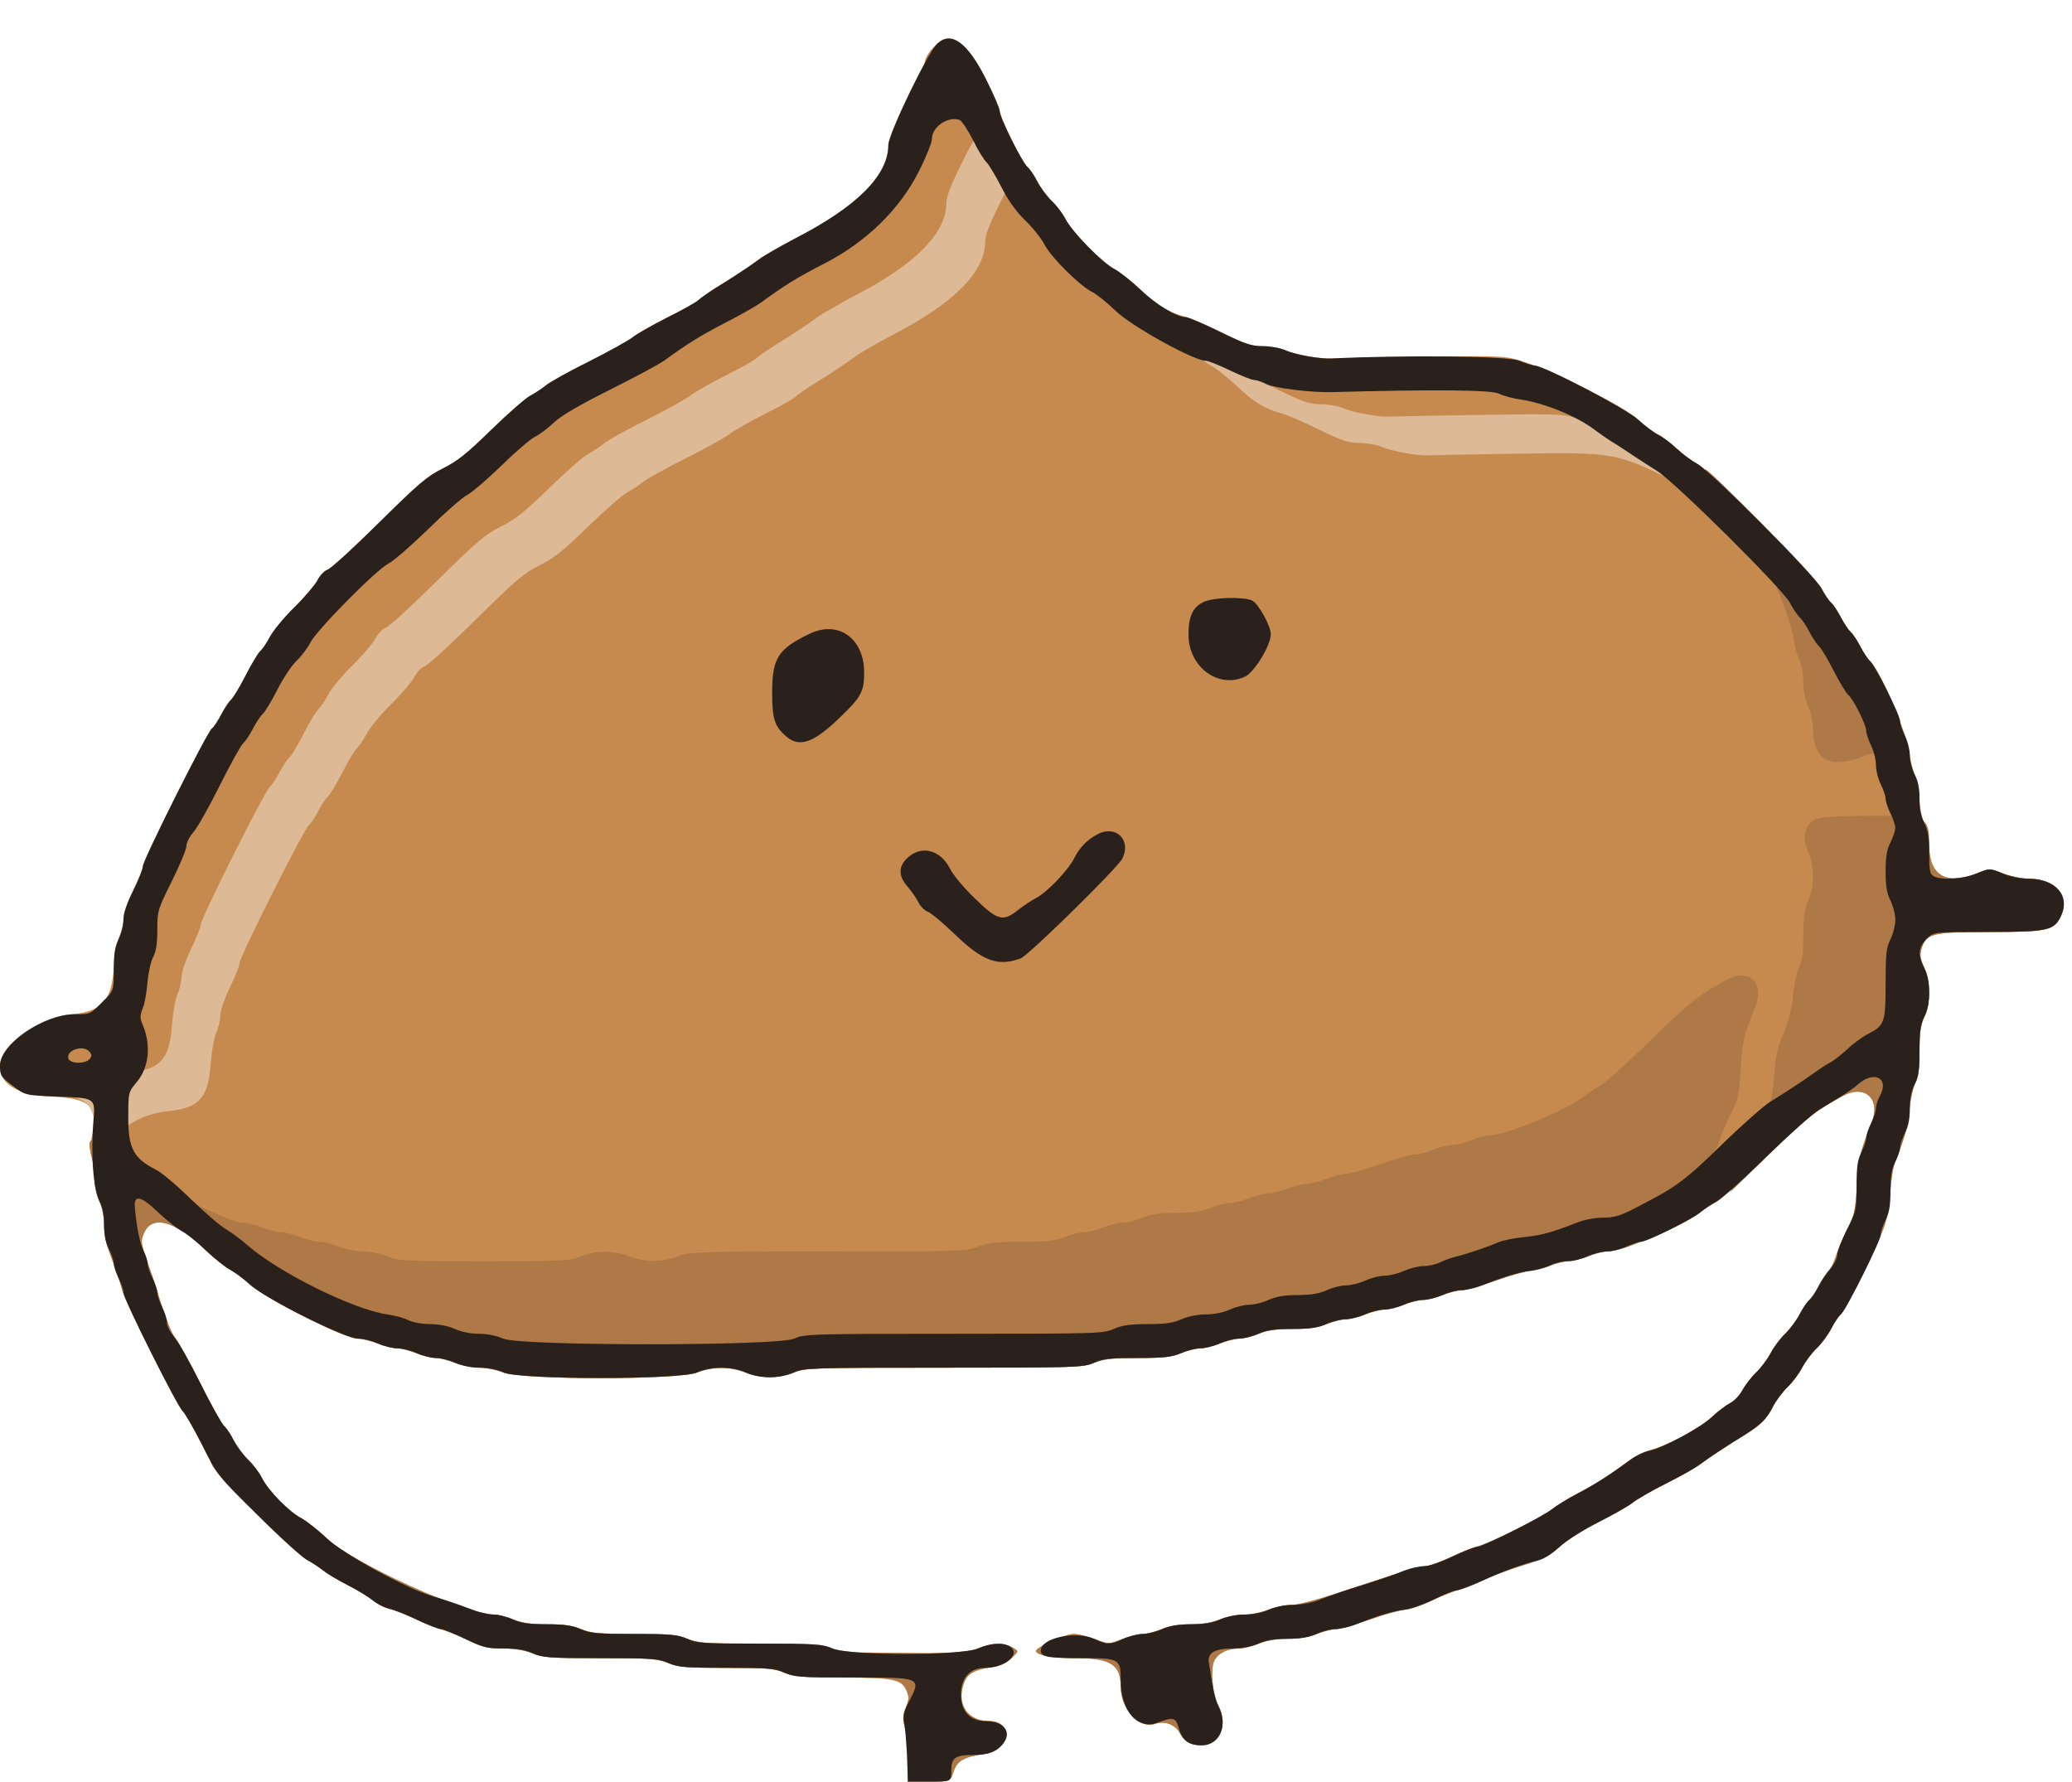
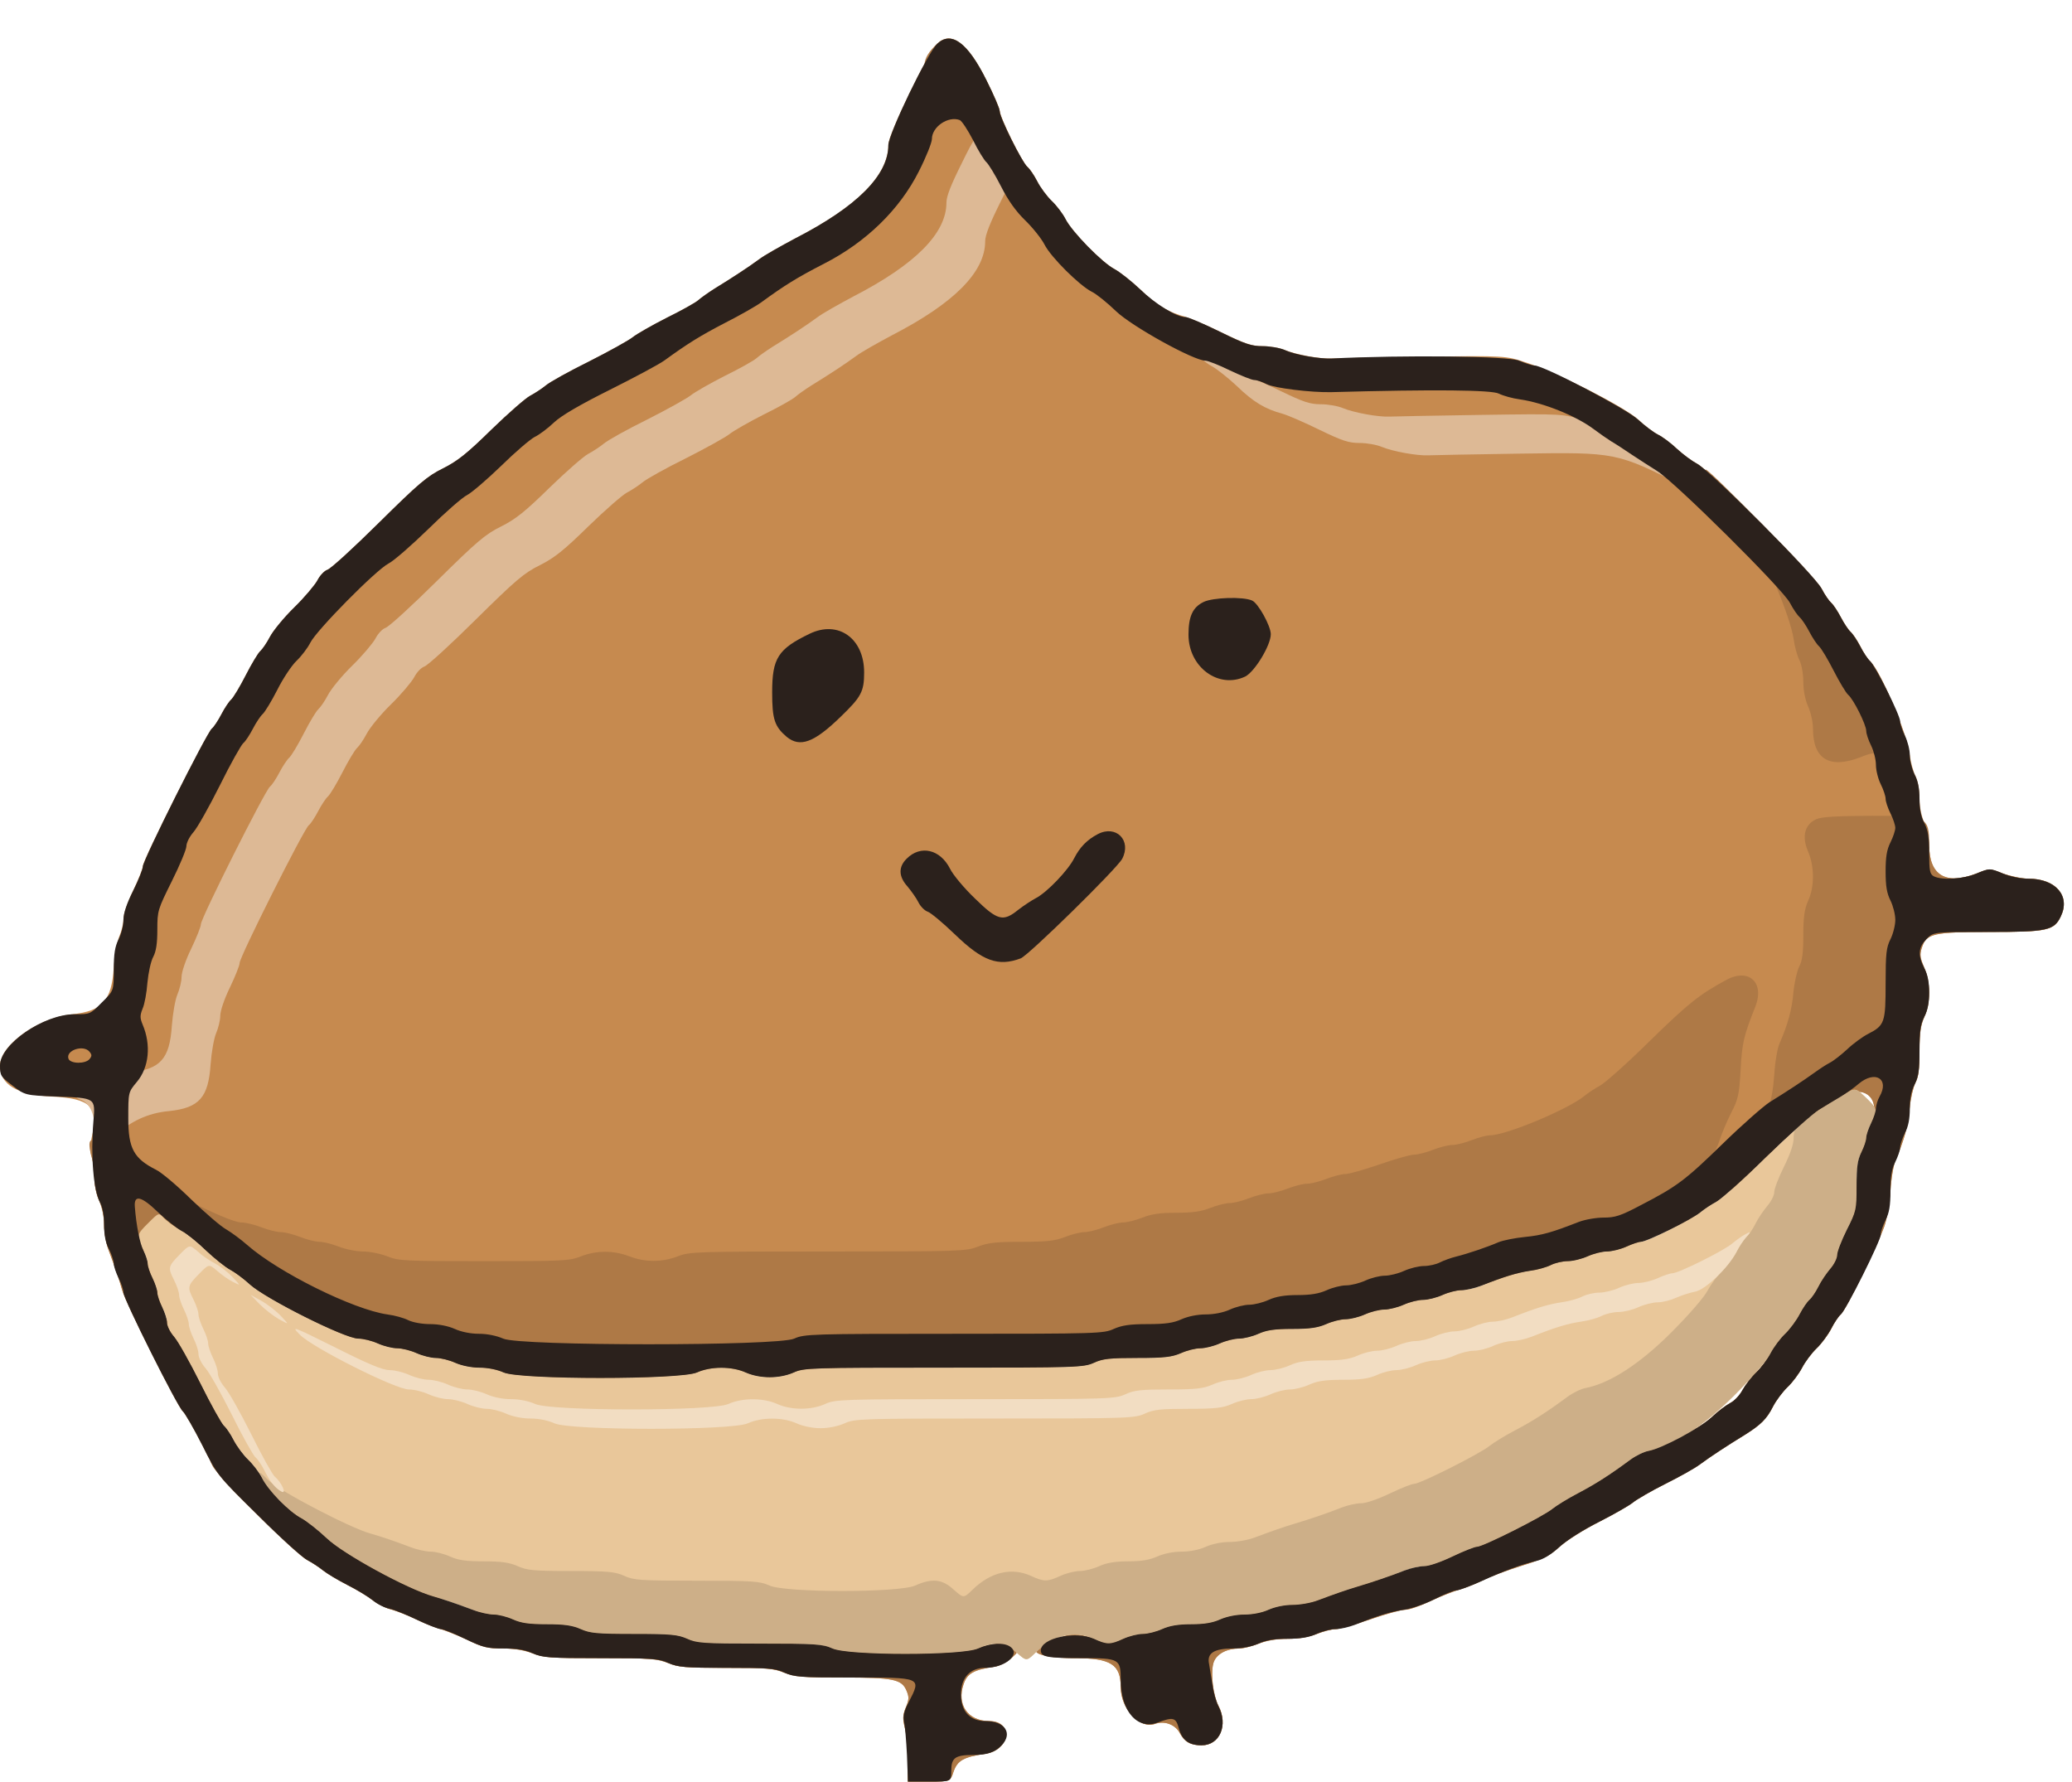
<svg xmlns="http://www.w3.org/2000/svg" viewBox="0 0 856 736" width="214" height="184">
  <g transform="translate(0,736) scale(0.1,-0.1)" fill="#c68a4f" stroke="none">
    <path d="M3872 7179 c-38 -35 -202 -373 -202 -416 0 -127 -129 -257 -385 -388 -60 -32 -128 -70 -150 -87 -42 -31 -109 -75 -184 -121 -25 -16 -55 -37 -66 -47 -11 -10 -70 -43 -131 -73 -61 -31 -124 -67 -140 -80 -16 -13 -97 -58 -180 -100 -83 -41 -164 -86 -180 -100 -16 -13 -45 -32 -64 -42 -19 -10 -91 -73 -160 -140 -101 -99 -140 -130 -200 -160 -65 -32 -100 -62 -265 -225 -104 -103 -200 -191 -213 -194 -12 -4 -31 -24 -41 -44 -11 -20 -54 -71 -96 -112 -42 -41 -87 -96 -100 -121 -13 -25 -31 -51 -40 -59 -9 -8 -36 -53 -60 -100 -24 -47 -51 -92 -60 -100 -9 -8 -27 -35 -40 -60 -13 -25 -31 -53 -40 -60 -21 -18 -285 -543 -285 -568 0 -10 -18 -55 -40 -101 -23 -47 -40 -97 -40 -117 0 -19 -8 -51 -17 -72 -9 -21 -19 -77 -23 -129 -9 -137 -47 -180 -172 -193 -138 -13 -298 -127 -298 -212 0 -79 71 -121 214 -128 161 -8 195 -42 166 -164 -10 -41 -10 -62 -1 -86 6 -18 11 -57 11 -85 0 -31 8 -71 20 -96 12 -27 20 -66 20 -99 0 -30 8 -77 19 -105 30 -80 42 -117 56 -165 17 -59 228 -482 250 -500 9 -8 45 -70 80 -139 63 -126 63 -126 232 -292 92 -92 184 -175 203 -184 19 -10 48 -29 64 -42 16 -13 61 -40 100 -60 38 -19 86 -48 105 -63 20 -16 56 -34 81 -40 24 -7 69 -25 100 -40 31 -15 75 -33 98 -39 23 -7 74 -27 114 -46 62 -30 83 -35 145 -35 49 0 89 -7 123 -20 46 -18 74 -20 280 -20 206 0 234 -2 280 -20 44 -18 74 -20 240 -20 166 0 196 -2 240 -20 44 -17 74 -20 239 -20 212 0 246 -7 266 -54 11 -26 11 -37 -3 -70 -13 -32 -13 -47 -4 -83 7 -24 12 -84 12 -133 l0 -90 88 0 c88 0 88 0 102 43 16 44 41 59 131 72 103 15 117 135 16 135 -88 0 -136 68 -106 153 15 44 41 59 129 72 20 3 50 18 68 35 32 29 32 29 3 45 -40 20 -80 19 -141 -5 -77 -30 -523 -30 -600 0 -46 18 -74 20 -300 20 -226 0 -254 2 -300 20 -44 17 -74 20 -220 20 -146 0 -176 3 -220 20 -37 15 -74 20 -140 20 -66 0 -103 5 -140 20 -28 11 -62 20 -76 20 -119 0 -588 213 -694 315 -36 34 -83 71 -105 83 -50 26 -137 114 -163 167 -11 22 -37 56 -57 75 -20 19 -47 56 -60 81 -13 25 -31 52 -40 59 -9 8 -53 86 -97 175 -44 88 -89 169 -99 180 -18 20 -45 88 -73 180 -6 22 -19 60 -27 85 -49 137 -49 140 -35 174 33 80 128 54 256 -69 36 -34 81 -70 100 -80 19 -10 56 -37 82 -61 60 -56 393 -224 444 -224 18 0 56 -9 84 -20 28 -11 64 -20 80 -20 16 0 52 -9 80 -20 28 -11 64 -20 80 -20 16 0 52 -9 80 -20 28 -11 73 -20 100 -20 27 0 72 -9 100 -20 78 -31 722 -31 800 0 28 11 73 20 100 20 27 0 72 -9 100 -20 28 -11 73 -20 100 -20 27 0 72 9 100 20 49 19 74 20 620 20 546 0 571 1 620 20 41 16 74 20 180 20 106 0 139 4 180 20 28 11 64 20 80 20 16 0 52 9 80 20 28 11 64 20 80 20 16 0 52 9 80 20 37 15 74 20 140 20 66 0 103 5 140 20 28 11 64 20 80 20 16 0 52 9 80 20 28 11 64 20 80 20 16 0 52 9 80 20 28 11 64 20 80 20 16 0 52 9 80 20 28 11 63 20 78 20 15 0 79 18 142 40 63 22 127 40 142 40 15 0 50 9 78 20 28 11 64 20 80 20 16 0 52 9 80 20 28 11 62 20 76 20 66 0 324 108 390 163 16 13 45 32 64 42 19 10 112 92 205 184 163 159 205 192 317 253 92 50 159 -10 120 -110 -49 -123 -55 -151 -61 -262 -6 -104 -10 -121 -40 -179 -18 -36 -39 -86 -47 -112 -8 -25 -21 -52 -30 -60 -8 -7 -26 -34 -39 -59 -13 -25 -31 -52 -40 -60 -9 -8 -27 -34 -40 -59 -13 -25 -40 -62 -60 -81 -20 -19 -47 -55 -60 -80 -13 -25 -40 -61 -60 -80 -20 -19 -45 -52 -56 -72 -11 -21 -33 -45 -51 -54 -17 -9 -52 -35 -77 -59 -50 -46 -180 -116 -251 -135 -25 -7 -63 -25 -85 -41 -86 -63 -143 -100 -216 -138 -42 -22 -89 -51 -105 -64 -37 -31 -257 -142 -312 -156 -23 -7 -74 -27 -114 -46 -40 -19 -85 -35 -101 -35 -16 0 -136 -36 -267 -80 -159 -54 -253 -80 -284 -80 -25 0 -68 -9 -96 -20 -28 -11 -73 -20 -100 -20 -27 0 -72 -9 -100 -20 -33 -13 -74 -20 -120 -20 -46 0 -87 -7 -120 -20 -28 -11 -64 -20 -79 -20 -16 0 -54 -10 -85 -21 -56 -22 -56 -22 -112 0 -31 11 -70 21 -88 21 -34 0 -156 -55 -156 -70 0 -17 67 -30 160 -30 149 0 190 -26 190 -119 0 -90 78 -174 140 -153 41 15 86 -2 105 -39 19 -35 43 -49 90 -49 74 0 110 84 69 163 -24 46 -34 145 -19 183 14 33 54 54 106 54 16 0 51 9 79 20 33 13 74 20 120 20 46 0 87 7 120 20 28 11 63 20 78 20 15 0 79 18 142 40 63 22 129 40 145 40 17 0 63 16 103 35 40 19 91 39 114 46 23 6 67 23 98 38 30 16 104 43 164 62 93 29 117 41 160 80 29 26 99 70 162 102 61 31 124 67 140 80 16 13 76 48 134 77 58 29 123 65 145 82 42 31 109 75 184 121 65 41 90 65 116 117 13 25 40 61 60 80 20 19 47 55 60 80 13 25 40 61 60 80 20 19 47 55 60 80 12 25 31 53 41 62 21 18 151 283 179 363 10 28 21 93 25 145 3 52 13 111 22 130 34 78 51 139 57 210 4 41 15 89 24 107 13 24 17 58 17 130 0 76 5 108 20 142 27 58 26 144 -1 205 -17 40 -19 52 -9 82 19 58 47 64 286 64 232 0 261 6 288 65 40 83 -21 155 -132 155 -28 0 -75 10 -106 21 -56 22 -56 22 -112 0 -126 -48 -194 -7 -194 118 0 27 -9 68 -20 92 -12 27 -20 66 -20 102 0 34 -7 71 -16 90 -9 17 -20 56 -24 87 -14 94 -121 349 -164 388 -10 9 -29 38 -41 63 -13 25 -31 51 -40 59 -9 8 -27 35 -40 60 -13 25 -31 52 -40 60 -9 8 -27 34 -40 59 -28 55 -462 490 -515 516 -19 10 -56 37 -81 60 -25 24 -61 51 -80 60 -19 10 -55 37 -80 61 -56 52 -328 191 -460 235 -89 30 -89 30 -432 25 -188 -3 -358 -6 -377 -7 -47 -2 -146 16 -192 35 -21 9 -62 16 -91 16 -45 0 -72 9 -165 54 -61 30 -130 60 -154 67 -71 19 -120 48 -188 114 -36 34 -83 71 -105 83 -51 26 -177 155 -203 207 -11 22 -37 56 -57 75 -20 19 -47 56 -60 81 -13 25 -31 52 -41 60 -21 17 -114 205 -114 231 0 10 -25 67 -55 127 -77 155 -145 205 -203 150z" />
  </g>
  <g transform="translate(0,736) scale(0.1,-0.1)" fill="#ae7946" stroke="none">
    <path d="M3872 7180 c-68 -64 -70 -110 -7 -170 20 -19 46 -53 57 -75 26 -52 152 -181 203 -207 22 -12 71 -51 109 -87 68 -66 68 -66 48 -25 -11 22 -28 47 -38 55 -21 17 -114 205 -114 231 0 10 -25 67 -55 127 -77 154 -145 205 -203 151z" />
    <path d="M7054 5392 c8 -16 22 -35 31 -42 9 -8 27 -35 40 -60 13 -25 31 -52 40 -60 9 -8 27 -34 40 -59 12 -25 31 -54 41 -63 43 -39 150 -294 164 -388 4 -31 15 -70 24 -87 9 -19 16 -56 16 -90 0 -36 8 -75 20 -102 11 -24 20 -65 20 -92 0 -125 68 -166 194 -118 56 22 56 22 112 0 86 -32 97 -30 91 22 -9 78 -120 339 -161 375 -10 9 -29 38 -41 63 -13 25 -31 51 -40 59 -9 8 -27 35 -40 60 -13 25 -31 52 -40 60 -9 7 -26 32 -37 54 -19 38 -463 496 -481 496 -4 0 -1 -13 7 -28z" />
    <path d="M7504 3976 c-48 -21 -61 -71 -35 -132 27 -61 28 -147 1 -205 -15 -34 -20 -66 -20 -142 0 -72 -4 -106 -17 -130 -9 -18 -20 -66 -24 -107 -6 -71 -23 -132 -57 -210 -9 -19 -19 -78 -22 -130 -9 -113 -21 -150 -112 -340 l-70 -145 159 155 c151 148 193 181 305 242 92 50 159 -10 120 -110 -49 -123 -55 -151 -61 -262 -6 -104 -10 -121 -40 -179 -18 -36 -39 -86 -47 -112 -8 -25 -21 -52 -30 -60 -8 -7 -26 -34 -39 -59 -13 -25 -31 -52 -40 -60 -9 -8 -27 -34 -40 -59 -13 -25 -40 -62 -60 -81 -20 -19 -47 -55 -60 -80 -13 -25 -40 -61 -60 -80 -20 -19 -45 -52 -56 -72 -11 -21 -33 -45 -51 -54 -17 -9 -52 -35 -77 -59 -50 -46 -180 -116 -251 -135 -25 -7 -63 -25 -85 -41 -86 -63 -143 -100 -216 -138 -42 -22 -89 -51 -105 -64 -37 -31 -257 -142 -312 -156 -23 -7 -74 -27 -114 -46 -40 -19 -85 -35 -101 -35 -16 0 -136 -36 -267 -80 -159 -54 -253 -80 -284 -80 -25 0 -68 -9 -96 -20 -28 -11 -73 -20 -100 -20 -27 0 -72 -9 -100 -20 -33 -13 -74 -20 -120 -20 -46 0 -87 -7 -120 -20 -28 -11 -64 -20 -79 -20 -16 0 -54 -10 -85 -21 -56 -22 -56 -22 -112 0 -31 11 -70 21 -88 21 -34 0 -156 -55 -156 -70 0 -17 67 -30 162 -30 148 0 188 -26 188 -121 0 -88 78 -172 140 -151 41 15 86 -2 105 -39 19 -35 43 -49 90 -49 74 0 110 84 69 163 -24 46 -34 145 -19 183 14 33 54 54 106 54 16 0 51 9 79 20 33 13 74 20 120 20 46 0 87 7 120 20 28 11 63 20 78 20 15 0 79 18 142 40 63 22 129 40 145 40 17 0 63 16 103 35 40 19 91 39 114 46 23 6 67 23 98 38 30 16 104 43 164 62 93 29 117 41 160 80 29 26 99 70 162 102 61 31 124 67 140 80 16 13 76 48 134 77 58 29 123 65 145 82 42 31 109 75 184 121 65 41 90 65 116 117 13 25 40 61 60 80 20 19 47 55 60 80 13 25 40 61 60 80 20 19 47 55 60 80 12 25 31 53 41 62 21 18 151 283 179 363 10 28 21 93 25 145 3 52 13 111 22 130 34 78 51 139 57 210 4 41 15 89 24 107 13 24 17 58 17 130 0 76 5 108 20 142 27 58 26 144 -1 205 -17 40 -19 52 -9 82 19 58 47 64 286 64 232 0 261 6 288 65 40 83 -21 155 -132 155 -28 0 -75 10 -106 21 -56 22 -56 22 -112 0 -127 -48 -194 -7 -194 118 0 117 -9 121 -234 121 -147 -1 -209 -4 -232 -14z" />
    <path d="M7132 3312 c-112 -61 -154 -94 -317 -253 -93 -92 -186 -174 -205 -184 -19 -10 -48 -29 -64 -42 -66 -55 -324 -163 -390 -163 -14 0 -48 -9 -76 -20 -28 -11 -64 -20 -80 -20 -16 0 -52 -9 -80 -20 -28 -11 -63 -20 -78 -20 -15 0 -79 -18 -142 -40 -63 -22 -127 -40 -142 -40 -15 0 -50 -9 -78 -20 -28 -11 -64 -20 -80 -20 -16 0 -52 -9 -80 -20 -28 -11 -64 -20 -80 -20 -16 0 -52 -9 -80 -20 -28 -11 -64 -20 -80 -20 -16 0 -52 -9 -80 -20 -37 -15 -74 -20 -140 -20 -66 0 -103 -5 -140 -20 -28 -11 -64 -20 -80 -20 -16 0 -52 -9 -80 -20 -28 -11 -64 -20 -80 -20 -16 0 -52 -9 -80 -20 -41 -16 -74 -20 -180 -20 -106 0 -139 -4 -180 -20 -49 -19 -74 -20 -620 -20 -546 0 -571 -1 -620 -20 -65 -25 -135 -25 -200 0 -65 25 -135 25 -200 0 -47 -19 -74 -20 -400 -20 -326 0 -353 1 -400 20 -28 11 -73 20 -100 20 -27 0 -72 9 -100 20 -28 11 -64 20 -80 20 -16 0 -52 9 -80 20 -28 11 -64 20 -80 20 -16 0 -52 9 -80 20 -28 11 -66 20 -84 20 -54 0 -381 167 -450 229 -31 28 -60 51 -65 51 -5 0 -30 16 -55 35 -55 42 -67 31 -48 -42 7 -24 12 -65 12 -92 0 -27 9 -68 20 -92 12 -27 20 -66 20 -99 0 -30 8 -77 19 -105 33 -89 43 -119 55 -162 6 -24 56 -132 111 -240 97 -193 101 -198 150 -226 28 -16 80 -58 117 -93 36 -35 69 -64 72 -64 14 0 4 21 -23 52 -16 18 -63 103 -106 188 -42 85 -86 164 -96 175 -18 20 -45 88 -73 180 -6 22 -19 60 -27 85 -49 137 -49 140 -35 174 33 80 128 54 256 -69 36 -34 81 -70 100 -80 19 -10 56 -37 82 -61 60 -56 393 -224 444 -224 18 0 56 -9 84 -20 28 -11 64 -20 80 -20 16 0 52 -9 80 -20 28 -11 64 -20 80 -20 16 0 52 -9 80 -20 28 -11 73 -20 100 -20 27 0 72 -9 100 -20 78 -31 722 -31 800 0 65 25 135 25 200 0 65 -25 135 -25 200 0 49 19 74 20 620 20 546 0 571 1 620 20 41 16 74 20 180 20 106 0 139 4 180 20 28 11 64 20 80 20 16 0 52 9 80 20 28 11 64 20 80 20 16 0 52 9 80 20 37 15 74 20 140 20 66 0 103 5 140 20 28 11 64 20 80 20 16 0 52 9 80 20 28 11 64 20 80 20 16 0 52 9 80 20 28 11 64 20 80 20 16 0 52 9 80 20 28 11 63 20 78 20 15 0 79 18 142 40 63 22 127 40 142 40 15 0 50 9 78 20 28 11 64 20 80 20 16 0 52 9 80 20 28 11 63 20 78 20 58 1 192 55 211 86 10 16 33 43 51 59 17 17 42 51 55 76 13 25 31 51 40 59 9 8 27 35 40 60 13 25 31 52 39 59 9 8 22 35 30 60 8 26 29 76 47 112 30 58 34 75 40 179 6 111 12 139 61 262 39 100 -28 160 -120 110z" />
    <path d="M878 1304 c25 -48 344 -365 392 -389 19 -10 48 -29 64 -42 16 -13 61 -40 100 -60 38 -19 86 -48 105 -63 20 -16 56 -34 81 -40 24 -7 69 -25 100 -40 31 -15 75 -33 98 -39 23 -7 74 -27 114 -46 62 -30 83 -35 145 -35 49 0 89 -7 123 -20 46 -18 74 -20 280 -20 206 0 234 -2 280 -20 44 -18 74 -20 240 -20 166 0 196 -2 240 -20 44 -17 74 -20 239 -20 212 0 246 -7 266 -54 11 -26 11 -37 -3 -70 -13 -32 -13 -47 -4 -83 7 -24 12 -84 12 -133 l0 -90 88 0 c88 0 88 0 102 43 16 44 41 59 131 72 103 15 117 135 16 135 -88 0 -136 68 -106 153 15 44 41 59 129 72 20 3 50 18 68 35 32 29 32 29 3 45 -40 20 -80 19 -142 -5 -49 -20 -70 -21 -315 -18 -264 3 -264 3 -270 -24 -6 -28 -6 -28 -95 -28 -89 0 -89 0 -89 45 l0 45 -190 0 c-166 0 -196 2 -240 20 -44 17 -74 20 -220 20 -146 0 -176 3 -220 20 -37 15 -74 20 -140 20 -66 0 -103 5 -140 20 -28 11 -62 20 -76 20 -119 0 -588 213 -694 315 -36 34 -83 71 -105 83 -22 11 -60 41 -85 66 -24 25 -49 46 -55 46 -6 0 -26 13 -45 29 -27 22 -138 85 -193 110 -5 2 0 -14 11 -35z" />
  </g>
  <g transform="translate(0,736) scale(0.1,-0.1)" fill="#ddb995" stroke="none">
    <path d="M3971 6681 c-42 -84 -61 -132 -61 -158 0 -127 -129 -256 -385 -388 -60 -32 -128 -70 -150 -87 -42 -31 -109 -75 -184 -121 -25 -16 -55 -37 -66 -47 -11 -10 -70 -43 -131 -73 -61 -31 -124 -67 -140 -80 -16 -13 -97 -58 -180 -100 -83 -41 -164 -86 -180 -100 -16 -13 -45 -32 -64 -42 -19 -10 -91 -73 -160 -140 -101 -99 -140 -130 -200 -160 -65 -32 -100 -62 -265 -225 -104 -103 -200 -191 -213 -194 -12 -4 -31 -24 -41 -44 -11 -20 -54 -71 -96 -112 -42 -41 -87 -96 -100 -121 -13 -25 -31 -51 -40 -59 -9 -8 -36 -53 -60 -100 -24 -47 -51 -92 -60 -100 -9 -8 -27 -35 -40 -60 -13 -25 -31 -53 -40 -60 -21 -18 -285 -543 -285 -568 0 -10 -18 -55 -40 -101 -23 -47 -40 -97 -40 -117 0 -19 -8 -51 -17 -72 -9 -21 -19 -77 -23 -129 -9 -137 -47 -180 -172 -193 -75 -7 -134 -30 -197 -78 -33 -25 -33 -25 -3 -37 35 -15 57 -68 49 -118 -3 -23 1 -38 16 -54 20 -23 20 -23 67 21 68 64 141 98 228 106 125 13 163 56 172 193 4 52 14 108 23 129 9 21 17 53 17 72 0 20 17 70 40 117 22 46 40 91 40 101 0 25 264 550 285 568 9 7 27 35 40 60 13 25 31 52 40 60 9 8 36 53 60 100 24 47 51 92 60 100 9 8 27 34 40 59 13 25 58 80 100 121 42 41 85 92 96 112 10 20 29 40 41 44 13 3 109 91 213 194 165 163 200 193 265 225 60 30 99 61 200 160 69 67 141 130 160 140 19 10 48 29 64 42 16 14 97 59 180 100 83 42 164 87 180 100 16 13 79 49 140 80 61 30 120 63 131 73 11 10 41 31 66 47 75 46 142 90 184 121 22 17 90 55 150 87 256 132 385 261 385 388 0 26 20 76 66 168 73 147 73 147 7 185 -26 15 -62 41 -80 57 -32 30 -32 30 -92 -92z" />
    <path d="M4890 5945 c41 -42 93 -86 115 -97 22 -12 69 -49 105 -83 68 -66 117 -95 188 -114 24 -7 93 -37 154 -67 93 -45 120 -54 165 -54 29 0 70 -7 91 -16 46 -19 145 -37 192 -35 19 1 189 4 377 7 403 6 401 6 685 -138 90 -45 167 -84 171 -86 5 -3 2 9 -7 26 -9 17 -25 34 -37 37 -11 4 -45 29 -75 56 -64 58 -327 194 -465 240 -89 30 -89 30 -432 25 -188 -3 -358 -6 -377 -7 -47 -2 -146 16 -192 35 -21 9 -62 16 -91 16 -45 0 -72 9 -165 54 -61 30 -130 60 -154 67 -71 19 -120 48 -188 114 -104 100 -154 117 -60 20z" />
    <path d="M944 1371 c32 -63 131 -171 157 -171 18 0 -33 85 -82 137 -27 28 -49 55 -49 60 0 4 -14 16 -30 25 -30 17 -30 17 4 -51z" />
  </g>
+   <g transform="translate(0,736) scale(0.1,-0.1)" fill="#e9c79a" stroke="none">
+     <path d="M7614 2836 c-28 -17 -73 -44 -99 -61 -27 -16 -126 -105 -220 -196 -93 -92 -186 -174 -205 -184 -19 -10 -48 -29 -65 -43 -36 -30 -221 -122 -246 -122 -9 0 -36 -9 -60 -20 -24 -11 -60 -20 -80 -20 -20 0 -56 -9 -80 -20 -24 -11 -61 -20 -82 -20 -21 0 -52 -7 -70 -16 -17 -9 -56 -20 -87 -24 -53 -8 -104 -23 -202 -62 -26 -10 -62 -18 -81 -18 -19 0 -54 -9 -78 -20 -24 -11 -60 -20 -80 -20 -20 0 -56 -9 -80 -20 -24 -11 -60 -20 -80 -20 -20 0 -56 -9 -80 -20 -24 -11 -60 -20 -80 -20 -20 0 -56 -9 -80 -20 -34 -15 -66 -20 -140 -20 -75 0 -107 -5 -140 -20 -24 -11 -60 -20 -80 -20 -20 0 -56 -9 -80 -20 -24 -11 -60 -20 -80 -20 -20 0 -56 -9 -80 -20 -37 -16 -66 -20 -180 -20 -115 0 -144 -3 -180 -20 -42 -19 -68 -20 -620 -20 -553 0 -579 -1 -620 -20 -58 -26 -140 -26 -198 0 -57 26 -145 26 -202 0 -67 -30 -731 -30 -798 0 -26 12 -65 20 -100 20 -34 0 -73 8 -100 20 -24 11 -60 20 -80 20 -20 0 -56 9 -80 20 -24 11 -60 20 -80 20 -20 0 -56 9 -80 20 -24 11 -60 20 -81 20 -55 0 -384 165 -448 224 -26 24 -63 51 -82 61 -19 10 -64 46 -100 80 -36 34 -85 73 -110 87 -25 14 -54 36 -64 47 -20 22 -20 22 -63 -21 -49 -48 -50 -54 -23 -108 11 -22 20 -49 20 -60 0 -11 9 -38 20 -60 11 -22 20 -49 20 -60 0 -11 9 -38 20 -60 11 -22 20 -50 20 -64 0 -14 13 -40 29 -58 16 -18 65 -105 109 -193 44 -89 88 -167 97 -175 9 -7 27 -34 40 -59 13 -25 40 -62 60 -81 20 -19 46 -53 57 -75 26 -53 113 -141 163 -167 22 -12 69 -49 105 -83 68 -65 333 -210 440 -240 48 -14 85 -26 165 -56 28 -11 66 -19 85 -19 19 0 55 -9 79 -20 33 -15 65 -20 140 -20 74 0 106 -5 140 -20 38 -17 65 -20 220 -20 154 0 182 -3 220 -20 39 -18 66 -20 300 -20 233 0 260 -2 300 -20 66 -30 536 -30 602 0 69 31 112 27 159 -17 41 -36 41 -36 78 0 75 73 161 93 241 57 54 -25 68 -25 122 0 24 11 60 20 80 20 20 0 56 9 80 20 31 14 66 20 120 20 55 0 89 6 120 20 27 12 66 20 100 20 35 0 74 8 100 20 27 12 66 20 99 20 30 0 77 8 105 19 75 28 115 42 165 57 60 18 135 43 192 66 26 10 62 18 82 18 20 0 69 17 117 40 46 22 91 40 101 40 25 0 275 126 312 157 16 13 63 42 105 64 74 39 132 76 217 139 22 16 56 33 75 36 101 20 224 100 354 230 73 73 136 146 150 173 13 25 40 62 60 81 20 19 47 56 60 81 13 25 31 51 40 59 9 7 26 32 37 54 11 23 34 56 49 74 16 18 29 44 29 58 0 13 18 60 40 104 39 77 40 83 40 180 0 81 4 108 20 140 11 22 20 49 20 60 0 11 9 38 20 60 27 54 26 60 -22 106 -43 41 -43 41 -94 10z" />
+   </g>
+   <g transform="translate(0,736) scale(0.1,-0.1)" fill="#cdaf88" stroke="none">
+     <path d="M7614 2836 c-185 -113 -204 -129 -204 -177 0 -26 -14 -66 -40 -119 -22 -44 -40 -91 -40 -104 0 -14 -13 -40 -29 -58 -15 -18 -38 -51 -49 -74 -11 -22 -28 -47 -37 -54 -9 -8 -27 -34 -40 -59 -13 -25 -40 -62 -60 -81 -20 -19 -47 -56 -60 -81 -14 -27 -77 -100 -150 -173 -130 -130 -253 -210 -354 -230 -19 -3 -53 -20 -75 -36 -85 -63 -143 -100 -217 -139 -42 -22 -89 -51 -105 -64 -37 -31 -287 -157 -312 -157 -10 0 -55 -18 -101 -40 -48 -23 -97 -40 -117 -40 -20 0 -56 -8 -82 -18 -57 -23 -132 -48 -192 -66 -50 -15 -90 -29 -165 -57 -28 -11 -75 -19 -105 -19 -33 0 -72 -8 -99 -20 -26 -12 -65 -20 -100 -20 -34 0 -73 -8 -100 -20 -31 -14 -65 -20 -120 -20 -54 0 -89 -6 -120 -20 -24 -11 -60 -20 -80 -20 -20 0 -56 -9 -80 -20 -54 -25 -68 -25 -122 0 -80 36 -166 16 -241 -57 -37 -36 -37 -36 -78 0 -47 44 -90 48 -159 17 -66 -30 -536 -30 -602 0 -40 18 -67 20 -300 20 -234 0 -261 2 -300 20 -38 17 -66 20 -220 20 -155 0 -182 3 -220 20 -34 15 -66 20 -140 20 -75 0 -107 5 -140 20 -24 11 -60 20 -79 20 -19 0 -57 8 -85 19 -80 30 -117 42 -165 56 -84 23 -372 174 -419 218 -43 42 -43 42 -26 7 24 -48 111 -137 160 -162 22 -12 69 -49 105 -83 68 -65 333 -210 440 -240 48 -14 85 -26 165 -56 28 -11 66 -19 85 -19 19 0 55 -9 79 -20 33 -15 65 -20 140 -20 74 0 106 -5 140 -20 38 -17 65 -20 220 -20 154 0 182 -3 220 -20 39 -18 66 -20 300 -20 233 0 260 -2 300 -20 66 -30 536 -30 602 0 69 31 112 27 159 -17 41 -36 41 -36 78 0 75 73 161 93 241 57 54 -25 68 -25 122 0 24 11 60 20 80 20 20 0 56 9 80 20 31 14 66 20 120 20 55 0 89 6 120 20 27 12 66 20 100 20 35 0 74 8 100 20 27 12 66 20 99 20 30 0 77 8 105 19 75 28 115 42 165 57 60 18 135 43 192 66 26 10 62 18 82 18 20 0 69 17 117 40 46 22 91 40 101 40 25 0 275 126 312 157 16 13 63 42 105 64 74 39 132 76 217 139 22 16 56 33 75 36 101 20 224 100 354 230 73 73 136 146 150 173 13 25 40 62 60 81 20 19 47 56 60 81 13 25 31 51 40 59 9 7 26 32 37 54 11 23 34 56 49 74 16 18 29 44 29 58 0 13 18 60 40 104 39 77 40 83 40 180 0 81 4 108 20 140 11 22 20 49 20 60 0 11 9 38 20 60 27 54 26 60 -22 106 -43 41 -43 41 -94 10z" />
+   </g>
+   <g transform="translate(0,736) scale(0.1,-0.1)" fill="#f2ddc2" stroke="none">
+     <path d="M7205 2258 c-11 -6 -33 -22 -50 -36 -36 -30 -221 -122 -246 -122 -9 0 -36 -9 -60 -20 -24 -11 -60 -20 -80 -20 -20 0 -56 -9 -80 -20 -24 -11 -61 -20 -82 -20 -21 0 -52 -7 -70 -16 -17 -9 -56 -20 -87 -24 -53 -8 -104 -23 -202 -62 -26 -10 -62 -18 -81 -18 -19 0 -54 -9 -78 -20 -24 -11 -60 -20 -80 -20 -20 0 -56 -9 -80 -20 -24 -11 -60 -20 -80 -20 -20 0 -56 -9 -80 -20 -24 -11 -60 -20 -80 -20 -20 0 -56 -9 -80 -20 -34 -15 -66 -20 -140 -20 -75 0 -107 -5 -140 -20 -24 -11 -60 -20 -80 -20 -20 0 -56 -9 -80 -20 -24 -11 -60 -20 -80 -20 -20 0 -56 -9 -80 -20 -37 -16 -66 -20 -180 -20 -115 0 -144 -3 -180 -20 -42 -19 -68 -20 -620 -20 -553 0 -579 -1 -620 -20 -58 -26 -140 -26 -198 0 -57 26 -145 26 -202 0 -67 -30 -731 -30 -798 0 -26 12 -65 20 -100 20 -34 0 -73 8 -100 20 -24 11 -60 20 -80 20 -20 0 -56 9 -80 20 -24 11 -60 20 -80 20 -20 0 -56 9 -80 20 -24 11 -60 20 -82 20 -28 0 -86 24 -223 93 -179 89 -184 91 -148 54 52 -54 397 -227 451 -227 22 0 58 -9 82 -20 24 -11 60 -20 80 -20 20 0 56 -9 80 -20 24 -11 60 -20 80 -20 20 0 56 -9 80 -20 27 -12 66 -20 100 -20 35 0 74 -8 100 -20 67 -30 731 -30 798 0 57 26 145 26 202 0 27 -12 66 -20 99 -20 33 0 72 8 99 20 41 19 67 20 620 20 552 0 578 1 620 20 36 17 65 20 180 20 114 0 143 4 180 20 24 11 60 20 80 20 20 0 56 9 80 20 24 11 60 20 80 20 20 0 56 9 80 20 33 15 65 20 140 20 74 0 106 5 140 20 24 11 60 20 80 20 20 0 56 9 80 20 24 11 60 20 80 20 20 0 56 9 80 20 24 11 60 20 80 20 20 0 56 9 80 20 24 11 59 20 78 20 19 0 55 8 81 18 98 39 149 54 202 62 31 4 70 15 87 24 18 9 49 16 70 16 21 0 58 9 82 20 24 11 60 20 80 20 20 0 54 9 76 19 22 10 57 21 78 25 43 8 137 99 171 164 10 21 28 47 39 60 23 25 21 27 -8 10z" />
+     <path d="M742 2177 c-48 -49 -49 -54 -22 -107 11 -22 20 -49 20 -60 0 -11 9 -38 20 -60 11 -22 20 -49 20 -60 0 -11 9 -38 20 -60 11 -22 20 -50 20 -64 0 -14 13 -40 29 -58 16 -18 65 -105 109 -193 44 -89 88 -167 97 -175 9 -7 26 -32 37 -54 23 -47 45 -74 71 -88 23 -12 0 39 -28 62 -9 8 -53 86 -97 175 -44 88 -93 175 -109 193 -16 18 -29 44 -29 58 0 14 -9 42 -20 64 -11 22 -20 49 -20 60 0 11 -9 38 -20 60 -11 22 -20 49 -20 60 0 11 -9 38 -20 60 -27 53 -26 58 22 107 41 42 41 42 75 13 18 -16 48 -37 66 -46 32 -16 32 -16 -3 21 -19 20 -52 45 -72 56 -21 10 -53 32 -71 49 -34 29 -34 29 -75 -13z" />
+     <path d="M1073 1972 c21 -21 57 -49 80 -62 42 -23 42 -23 7 14 -19 20 -55 48 -80 62 l-45 25 38 -39z" />
+   </g>
  <g transform="translate(0,736) scale(0.1,-0.1)" fill="#2b211c" stroke="none">
    <path d="M3872 7179 c-40 -37 -202 -373 -202 -419 0 -124 -130 -254 -385 -385 -60 -32 -128 -70 -150 -87 -42 -31 -109 -75 -184 -121 -25 -16 -55 -37 -66 -47 -11 -10 -70 -43 -131 -73 -61 -31 -124 -67 -140 -80 -16 -13 -97 -58 -180 -100 -83 -41 -164 -86 -180 -100 -16 -13 -45 -32 -64 -42 -19 -10 -91 -73 -160 -140 -101 -99 -140 -130 -200 -160 -65 -32 -100 -62 -265 -225 -104 -103 -200 -191 -213 -194 -12 -4 -31 -24 -41 -44 -11 -20 -54 -71 -96 -112 -42 -41 -87 -96 -100 -121 -13 -25 -31 -51 -40 -59 -9 -8 -36 -53 -60 -100 -24 -47 -51 -92 -60 -100 -9 -8 -27 -35 -40 -60 -13 -25 -31 -53 -40 -60 -22 -19 -285 -544 -285 -570 0 -11 -18 -56 -40 -100 -27 -54 -40 -93 -40 -120 0 -23 -9 -58 -20 -80 -15 -30 -20 -59 -20 -126 0 -87 0 -87 -49 -135 -48 -49 -49 -49 -113 -49 -128 0 -308 -124 -308 -212 0 -41 3 -46 52 -83 52 -40 52 -40 184 -45 159 -6 158 -5 150 -101 -12 -144 0 -285 27 -336 11 -20 17 -54 17 -93 0 -41 6 -74 20 -100 11 -22 20 -49 20 -60 0 -11 9 -38 20 -60 11 -22 20 -48 20 -60 0 -26 223 -471 245 -490 9 -8 45 -70 80 -139 63 -126 63 -126 232 -292 92 -92 184 -175 203 -184 19 -10 48 -29 64 -42 16 -13 61 -40 100 -60 38 -19 86 -48 106 -64 19 -16 51 -32 70 -35 19 -4 71 -25 114 -46 44 -21 88 -38 97 -38 10 0 55 -18 100 -40 75 -36 91 -40 160 -40 55 0 89 -6 120 -20 40 -18 67 -20 280 -20 214 0 241 -2 280 -20 39 -17 66 -20 240 -20 174 0 202 -2 240 -20 40 -18 66 -20 276 -20 294 0 290 2 237 -102 -20 -38 -24 -59 -19 -82 4 -17 9 -79 12 -138 l4 -108 90 0 c89 0 89 0 89 45 0 53 16 65 89 65 60 0 92 11 120 41 46 49 12 99 -67 99 -65 0 -102 40 -102 110 0 69 37 110 100 110 82 0 148 55 104 87 -26 19 -82 16 -133 -7 -66 -30 -536 -30 -602 0 -40 18 -67 20 -300 20 -234 0 -261 2 -300 20 -38 17 -66 20 -220 20 -155 0 -182 3 -220 20 -34 15 -66 20 -140 20 -75 0 -107 5 -140 20 -24 11 -60 20 -79 20 -19 0 -57 8 -85 19 -80 30 -117 42 -165 56 -107 30 -372 175 -440 240 -36 34 -83 71 -105 83 -50 26 -137 114 -163 167 -11 22 -37 56 -57 75 -20 19 -47 56 -60 81 -13 25 -31 52 -40 59 -9 8 -53 86 -97 175 -44 88 -93 175 -109 193 -16 18 -29 44 -29 58 0 14 -9 42 -20 64 -11 22 -20 49 -20 60 0 11 -9 38 -20 60 -11 22 -20 49 -20 60 0 12 -8 35 -17 53 -15 29 -30 104 -36 182 -4 51 27 44 96 -23 34 -32 78 -67 97 -77 19 -9 64 -45 100 -80 36 -34 81 -70 100 -80 19 -10 56 -37 82 -61 64 -59 393 -224 448 -224 21 0 57 -9 81 -20 24 -11 60 -20 80 -20 20 0 56 -9 80 -20 24 -11 60 -20 80 -20 20 0 56 -9 80 -20 27 -12 66 -20 100 -20 35 0 74 -8 100 -20 67 -30 731 -30 798 0 57 26 145 26 202 0 58 -26 140 -26 198 0 41 19 67 20 620 20 552 0 578 1 620 20 36 17 65 20 180 20 114 0 143 4 180 20 24 11 60 20 80 20 20 0 56 9 80 20 24 11 60 20 80 20 20 0 56 9 80 20 33 15 65 20 140 20 74 0 106 5 140 20 24 11 60 20 80 20 20 0 56 9 80 20 24 11 60 20 80 20 20 0 56 9 80 20 24 11 60 20 80 20 20 0 56 9 80 20 24 11 59 20 78 20 19 0 55 8 81 18 98 39 149 54 202 62 31 4 70 15 87 24 18 9 49 16 70 16 21 0 58 9 82 20 24 11 60 20 80 20 20 0 56 9 80 20 24 11 51 20 60 20 25 0 210 92 246 122 17 14 46 33 65 43 19 10 112 92 205 184 94 91 193 180 219 196 27 17 68 41 91 55 23 14 56 37 74 53 68 57 128 20 86 -53 -8 -14 -14 -35 -15 -48 0 -12 -9 -40 -20 -62 -11 -22 -20 -49 -20 -60 0 -11 -9 -38 -20 -60 -16 -32 -20 -59 -20 -140 0 -97 -1 -103 -40 -180 -22 -44 -40 -91 -40 -104 0 -14 -13 -40 -29 -58 -15 -18 -38 -51 -49 -74 -11 -22 -28 -47 -37 -54 -9 -8 -27 -34 -40 -59 -13 -25 -40 -62 -60 -81 -20 -19 -47 -55 -60 -80 -13 -25 -40 -61 -60 -80 -20 -19 -45 -52 -56 -72 -11 -21 -33 -45 -51 -54 -17 -9 -52 -35 -77 -59 -49 -45 -203 -128 -260 -139 -19 -3 -53 -20 -75 -36 -85 -63 -143 -100 -217 -139 -42 -22 -89 -51 -105 -64 -37 -31 -287 -157 -312 -157 -10 0 -55 -18 -101 -40 -48 -23 -97 -40 -117 -40 -20 0 -56 -8 -82 -18 -57 -23 -132 -48 -192 -66 -50 -15 -90 -29 -165 -57 -28 -11 -75 -19 -105 -19 -33 0 -72 -8 -99 -20 -26 -12 -65 -20 -100 -20 -34 0 -73 -8 -100 -20 -31 -14 -65 -20 -120 -20 -54 0 -89 -6 -120 -20 -24 -11 -60 -20 -80 -20 -20 0 -56 -9 -80 -20 -54 -25 -68 -25 -122 0 -76 34 -219 3 -219 -48 0 -27 25 -32 172 -32 152 0 158 -3 158 -90 0 -129 69 -208 153 -176 64 24 75 21 87 -24 13 -48 42 -70 93 -70 77 0 112 83 70 163 -9 18 -20 57 -24 87 -5 30 -11 69 -14 86 -10 45 21 64 100 64 38 0 76 8 104 20 31 14 65 20 120 20 54 0 89 6 120 20 24 11 59 20 78 20 19 0 55 8 81 18 98 39 149 54 202 62 30 4 88 24 127 44 40 20 80 36 90 36 10 0 56 17 103 38 94 43 163 68 228 84 28 6 60 26 95 58 31 28 97 70 163 103 61 31 124 67 140 80 16 13 76 48 134 77 58 29 123 65 145 82 42 31 109 75 184 121 65 41 90 65 116 117 13 25 40 61 60 80 20 19 47 55 60 80 13 25 40 61 60 80 20 19 47 56 60 81 13 25 31 52 40 59 22 19 165 304 165 330 0 12 9 38 20 60 15 30 20 59 20 120 0 61 5 90 20 120 11 22 20 49 20 60 0 11 9 38 20 60 14 26 20 59 20 100 0 41 6 74 20 100 16 32 20 59 20 140 0 81 4 108 20 140 14 26 20 59 20 100 0 41 -6 74 -20 100 -28 55 -25 86 9 121 29 29 29 29 251 29 249 0 276 6 304 65 40 84 -21 155 -135 155 -32 0 -75 9 -106 22 -53 22 -53 22 -106 0 -56 -24 -145 -29 -178 -12 -16 9 -19 22 -19 96 0 65 -5 94 -20 124 -14 26 -20 59 -20 100 0 41 -6 74 -20 100 -11 22 -20 58 -20 80 0 22 -9 58 -20 80 -11 22 -20 48 -20 60 0 26 -103 231 -125 250 -9 8 -27 35 -40 60 -13 25 -31 52 -40 60 -9 8 -27 35 -40 60 -13 25 -31 52 -40 60 -9 8 -27 34 -40 59 -28 55 -462 490 -515 516 -19 10 -56 37 -81 60 -25 24 -61 51 -80 60 -19 10 -55 37 -81 61 -48 45 -391 224 -428 224 -9 0 -38 9 -64 20 -42 19 -474 24 -776 9 -50 -2 -149 15 -192 35 -21 9 -62 16 -92 16 -47 0 -73 9 -177 60 -67 33 -130 60 -141 60 -37 0 -124 53 -188 115 -36 34 -83 71 -105 83 -51 26 -177 155 -203 207 -11 22 -37 56 -57 75 -20 19 -47 56 -60 81 -13 25 -31 51 -40 59 -22 18 -115 204 -115 230 0 11 -25 69 -55 129 -77 155 -145 205 -203 150z m93 -315 c9 -4 33 -41 55 -83 21 -43 46 -83 55 -91 9 -8 36 -52 60 -99 30 -59 61 -103 100 -141 31 -30 67 -75 80 -100 26 -52 144 -169 195 -195 19 -9 65 -46 101 -81 66 -63 321 -204 369 -204 10 0 56 -18 101 -40 46 -22 91 -40 101 -40 11 0 33 -8 51 -17 30 -16 184 -35 267 -33 430 12 662 9 692 -6 18 -9 57 -20 88 -24 96 -14 229 -67 303 -122 24 -18 57 -41 73 -51 16 -9 54 -34 85 -55 30 -20 77 -50 104 -67 72 -44 521 -489 550 -546 13 -25 31 -51 40 -59 9 -8 27 -35 40 -60 13 -25 31 -52 40 -60 9 -8 36 -53 60 -100 24 -47 51 -92 60 -100 22 -18 75 -124 75 -150 0 -11 9 -38 20 -60 11 -22 20 -58 20 -80 0 -22 9 -58 20 -80 11 -22 20 -49 20 -60 0 -11 9 -38 20 -60 11 -22 20 -49 20 -60 0 -11 -9 -38 -20 -60 -15 -30 -20 -59 -20 -120 0 -61 5 -90 20 -120 11 -22 20 -58 20 -80 0 -22 -9 -58 -20 -80 -17 -34 -20 -59 -20 -182 0 -162 -4 -174 -72 -209 -22 -11 -62 -40 -87 -64 -25 -23 -57 -48 -71 -55 -14 -7 -43 -26 -65 -42 -43 -31 -111 -76 -184 -121 -25 -16 -112 -92 -192 -170 -156 -152 -190 -178 -341 -256 -83 -44 -106 -51 -153 -51 -31 0 -77 -8 -103 -18 -110 -43 -151 -55 -222 -62 -41 -4 -91 -14 -110 -22 -46 -20 -126 -47 -174 -59 -21 -5 -51 -16 -67 -24 -15 -8 -45 -15 -66 -15 -21 0 -58 -9 -82 -20 -24 -11 -60 -20 -80 -20 -20 0 -56 -9 -80 -20 -24 -11 -60 -20 -80 -20 -20 0 -56 -9 -80 -20 -31 -14 -65 -20 -120 -20 -54 0 -89 -6 -120 -20 -24 -11 -60 -20 -80 -20 -20 0 -56 -9 -80 -20 -26 -12 -65 -20 -100 -20 -34 0 -73 -8 -100 -20 -33 -15 -65 -20 -140 -20 -74 0 -106 -5 -140 -20 -41 -19 -67 -20 -660 -20 -592 0 -618 -1 -660 -20 -67 -31 -1135 -31 -1202 0 -27 12 -66 20 -100 20 -35 0 -74 8 -100 20 -27 12 -66 20 -102 20 -34 0 -71 7 -90 16 -17 9 -56 20 -87 24 -140 20 -451 174 -580 288 -25 22 -63 50 -85 63 -22 12 -87 68 -145 124 -58 57 -123 112 -146 123 -91 46 -114 88 -114 211 0 109 0 109 35 151 51 60 60 154 24 238 -11 27 -11 37 0 65 8 17 17 66 20 107 4 41 14 89 24 107 12 23 17 55 17 113 0 78 2 83 60 200 33 66 60 131 60 144 0 14 13 40 29 58 16 18 65 105 109 193 44 89 88 167 97 175 9 7 27 35 40 60 13 25 31 52 40 60 9 8 36 52 60 99 24 48 60 102 80 121 20 19 46 53 57 75 26 52 271 300 323 327 22 11 96 76 165 143 69 68 141 131 160 140 19 10 82 64 140 120 58 57 120 110 139 120 19 9 55 36 80 60 31 29 107 73 231 135 102 51 203 105 225 121 95 69 146 101 250 155 61 31 128 69 150 85 96 70 147 102 260 160 174 89 312 224 391 381 30 59 54 119 54 134 0 50 67 96 115 78z m-3595 -3849 c10 -12 10 -18 0 -30 -17 -21 -79 -20 -87 1 -13 35 62 60 87 29z" />
    <path d="M4972 4873 c-45 -22 -62 -60 -62 -135 0 -134 124 -225 234 -173 39 19 106 129 106 175 0 34 -52 128 -77 139 -37 17 -163 13 -201 -6z" />
    <path d="M3345 4742 c-131 -63 -155 -101 -155 -242 0 -112 10 -141 60 -184 55 -45 113 -24 223 83 85 82 97 104 97 183 0 141 -107 217 -225 160z" />
    <path d="M4535 3914 c-44 -23 -74 -54 -97 -99 -25 -50 -112 -141 -158 -165 -19 -10 -52 -32 -74 -49 -62 -50 -85 -44 -178 47 -44 42 -91 98 -103 123 -41 81 -122 99 -179 42 -35 -34 -34 -74 3 -115 15 -18 36 -47 45 -65 8 -17 26 -35 38 -39 13 -4 64 -47 114 -95 114 -110 178 -133 271 -98 32 12 397 370 419 411 40 76 -25 142 -101 102z" />
  </g>
</svg>
